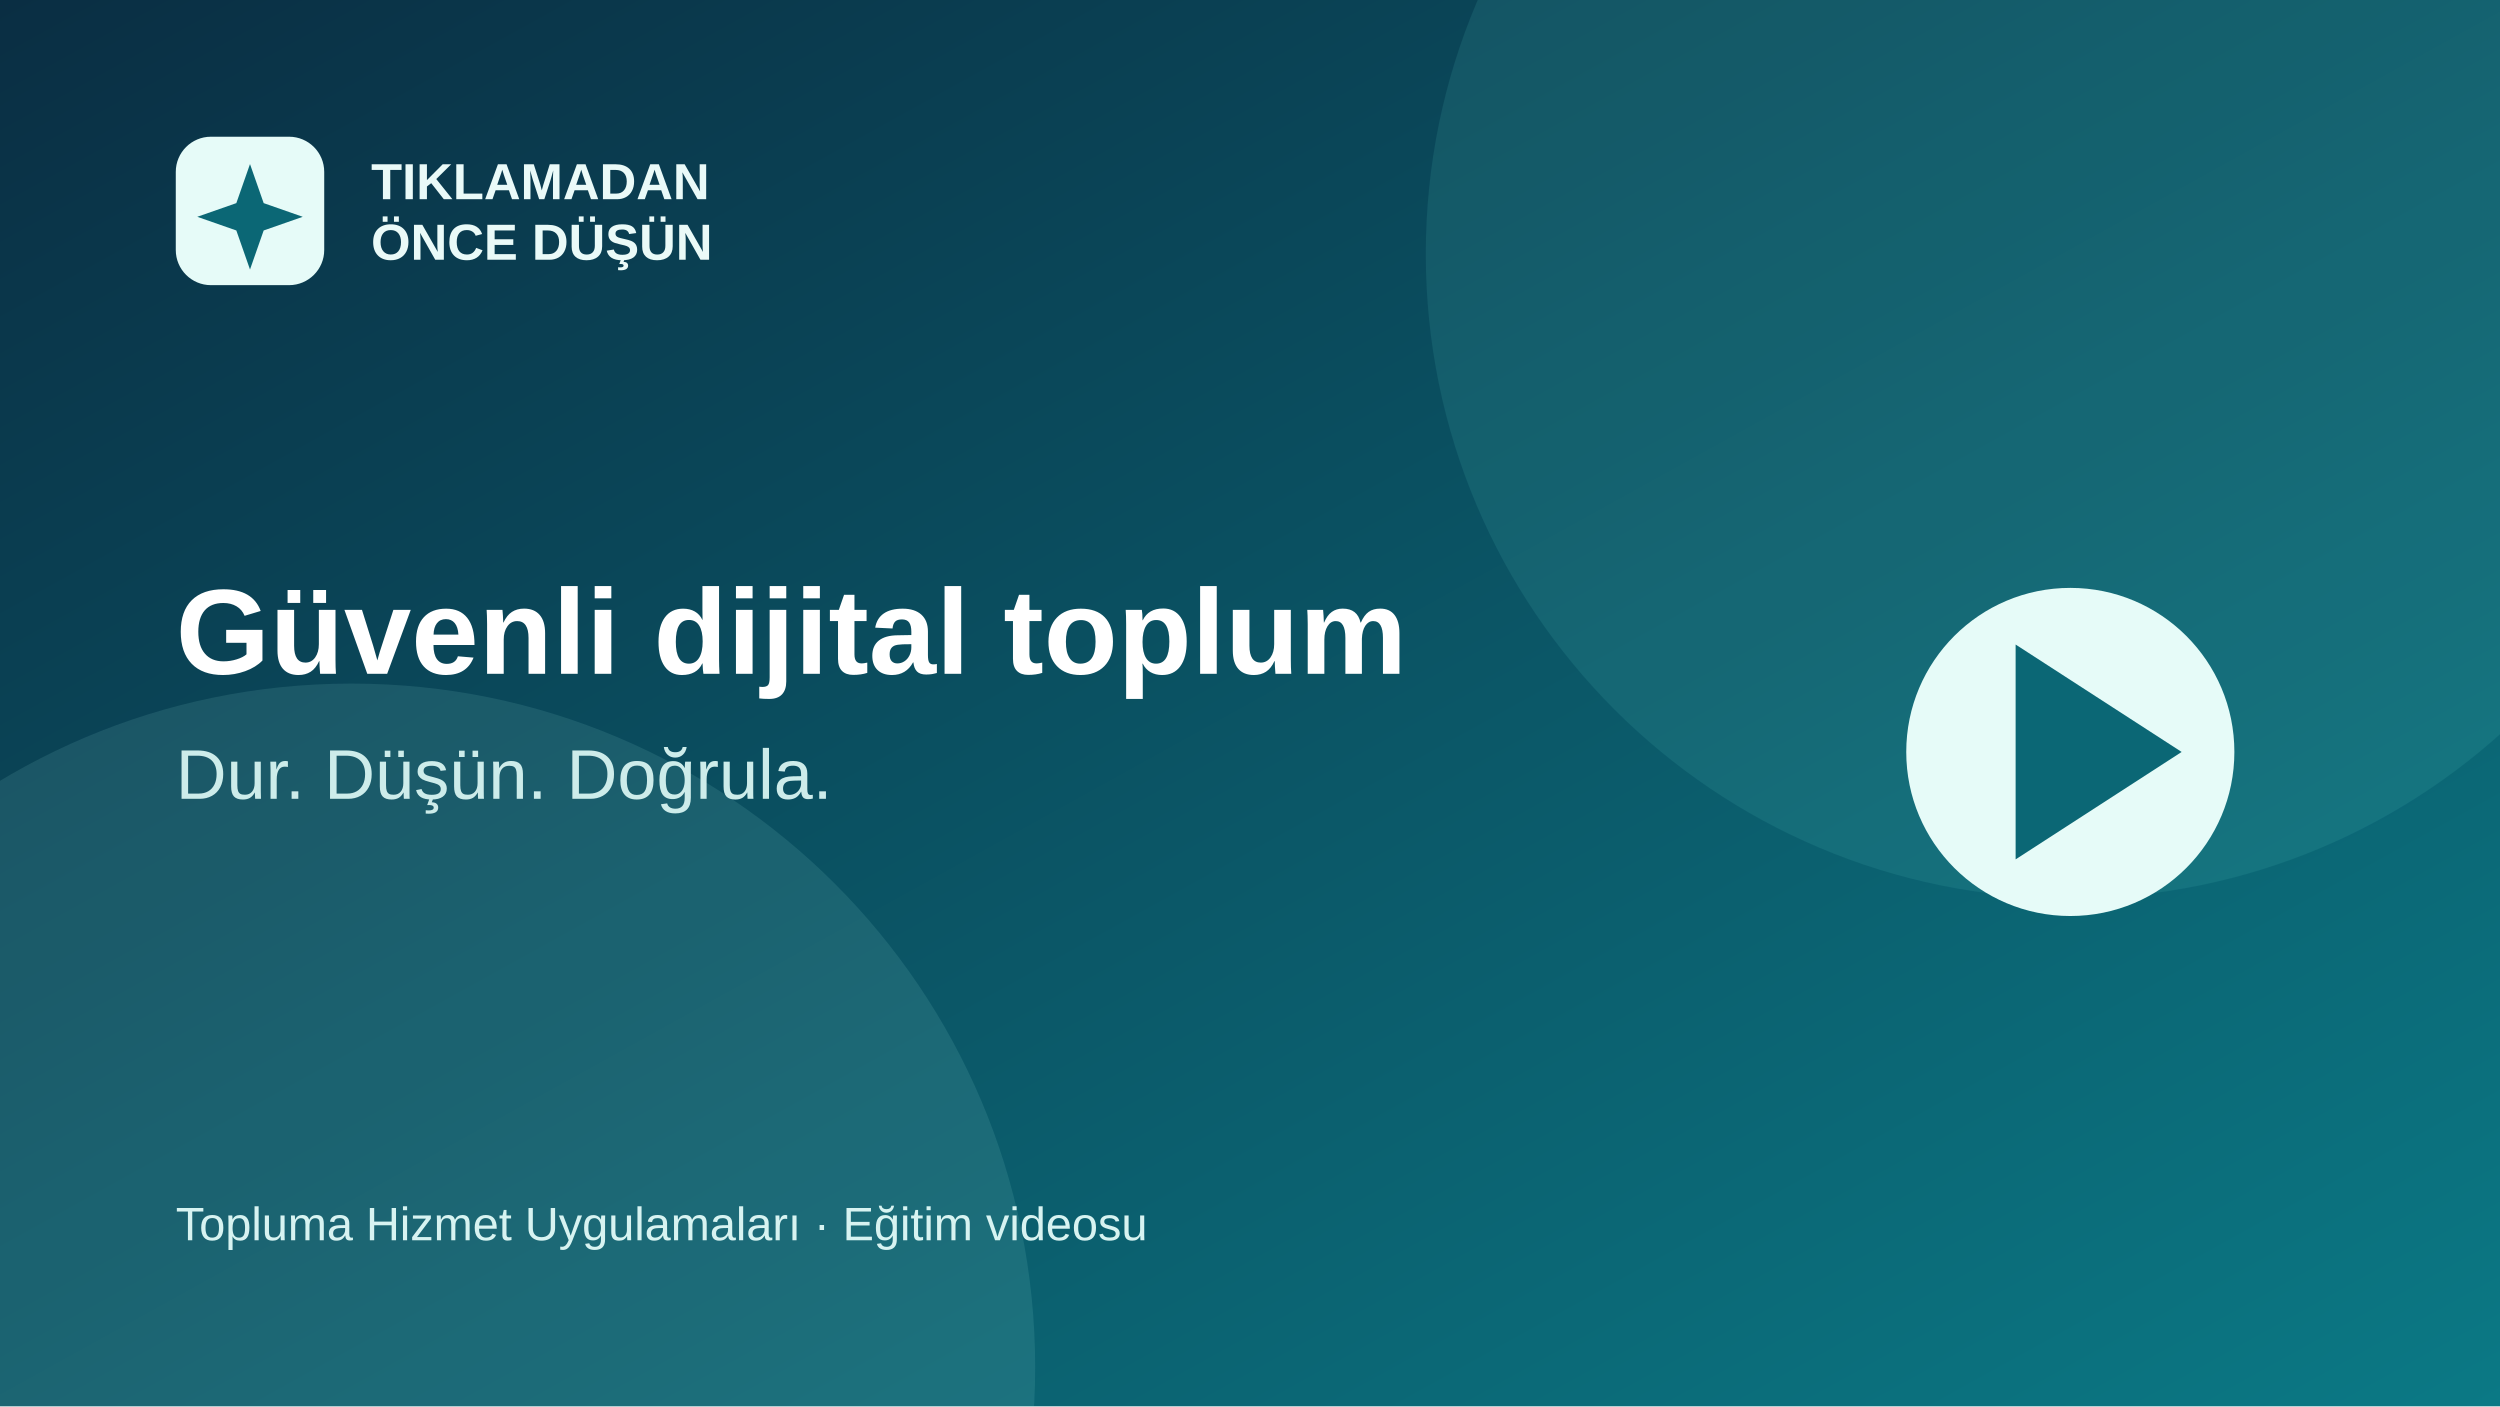
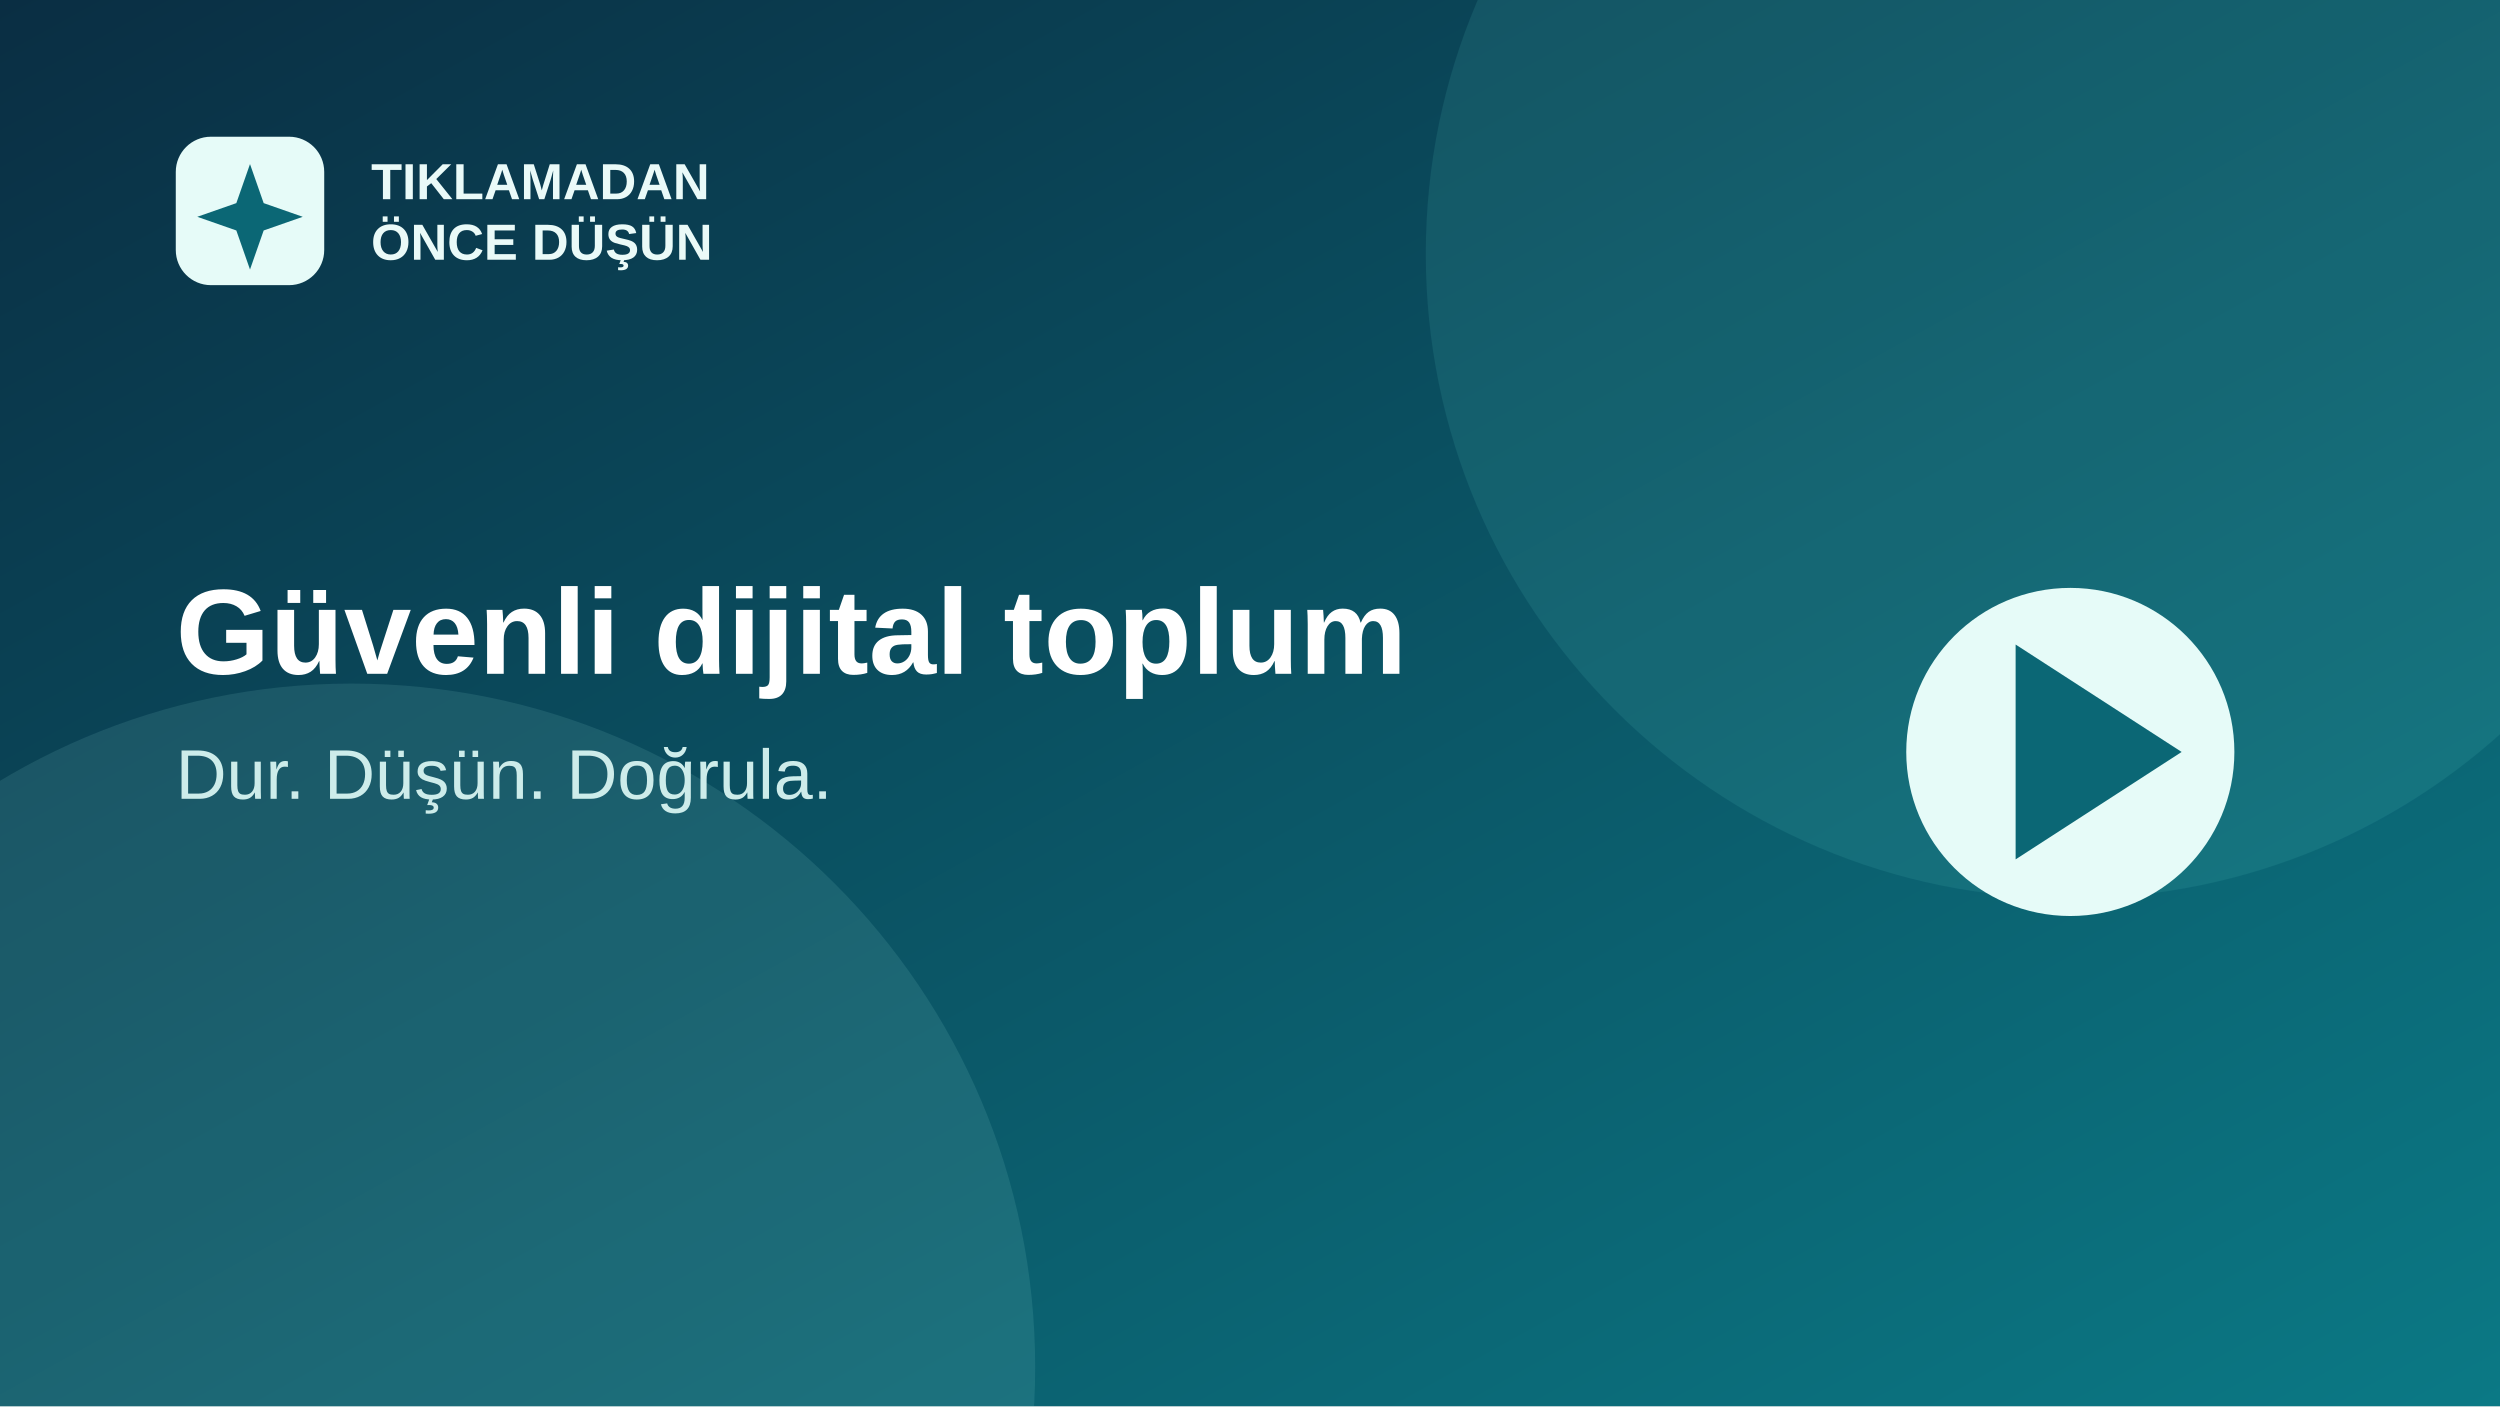
<svg xmlns="http://www.w3.org/2000/svg" viewBox="0 0 1280 720" role="img" aria-label="Tıklamadan Önce Düşün video kapağı">
  <defs>
    <linearGradient id="g" x2="1" y2="1">
      <stop stop-color="#0a2e43" />
      <stop offset="1" stop-color="#0b7985" />
    </linearGradient>
  </defs>
  <rect width="1280" height="720" fill="url(#g)" />
  <circle cx="1060" cy="130" r="330" fill="#52c6c0" opacity=".13" />
  <circle cx="180" cy="700" r="350" fill="#9de8e0" opacity=".12" />
  <rect x="90" y="70" width="76" height="76" rx="18" fill="#e6fbf8" />
  <path d="m128 84 7 20 20 7-20 7-7 20-7-20-20-7 20-7z" fill="#0b6775" />
  <text x="190" y="102" fill="#eafaf8" font-family="Arial,sans-serif" font-size="26" font-weight="700">TIKLAMADAN</text>
  <text x="190" y="133" fill="#eafaf8" font-family="Arial,sans-serif" font-size="26" font-weight="700">ÖNCE DÜŞÜN</text>
  <text x="90" y="345" fill="#ffffff" font-family="Arial,sans-serif" font-size="62" font-weight="700">Güvenli dijital toplum</text>
  <text x="90" y="409" fill="#cdecea" font-family="Arial,sans-serif" font-size="36">Dur. Düşün. Doğrula.</text>
  <circle cx="1060" cy="385" r="84" fill="#e6fbf8" />
  <path d="m1032 330 85 55-85 55z" fill="#0b6775" />
-   <text x="90" y="635" fill="#d7f3f1" font-family="Arial,sans-serif" font-size="24">Topluma Hizmet Uygulamaları · Eğitim videosu</text>
</svg>
